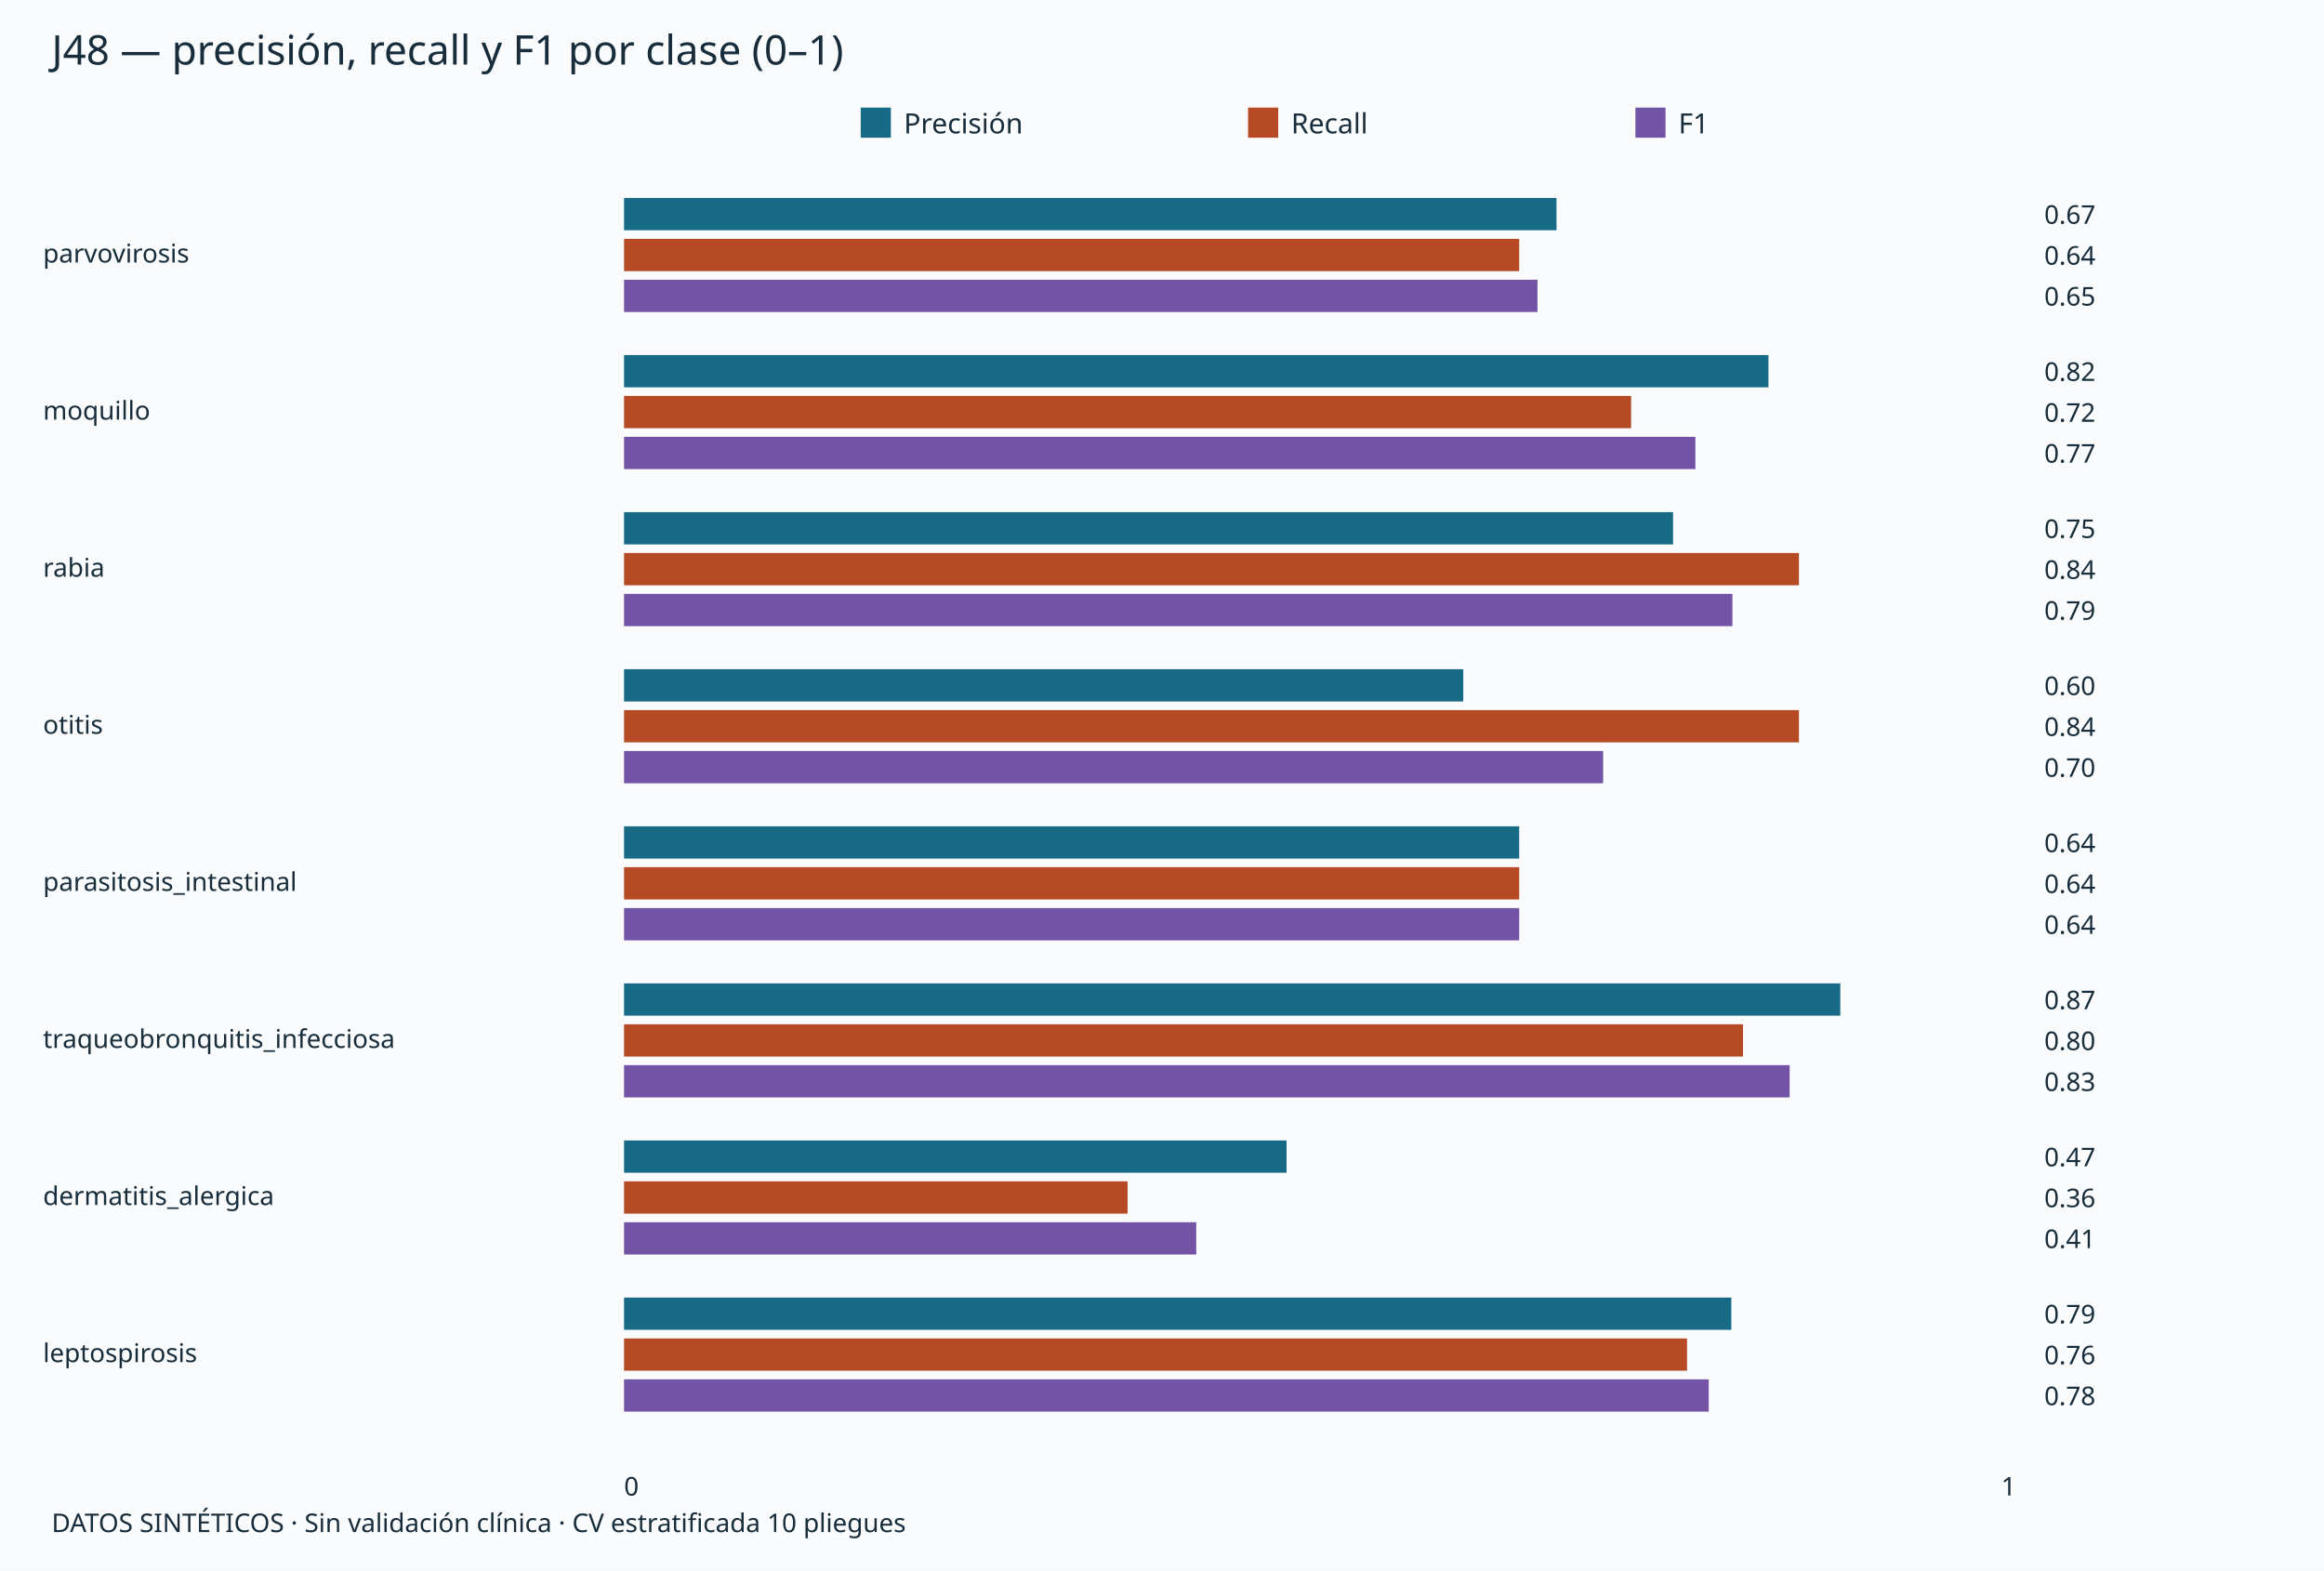
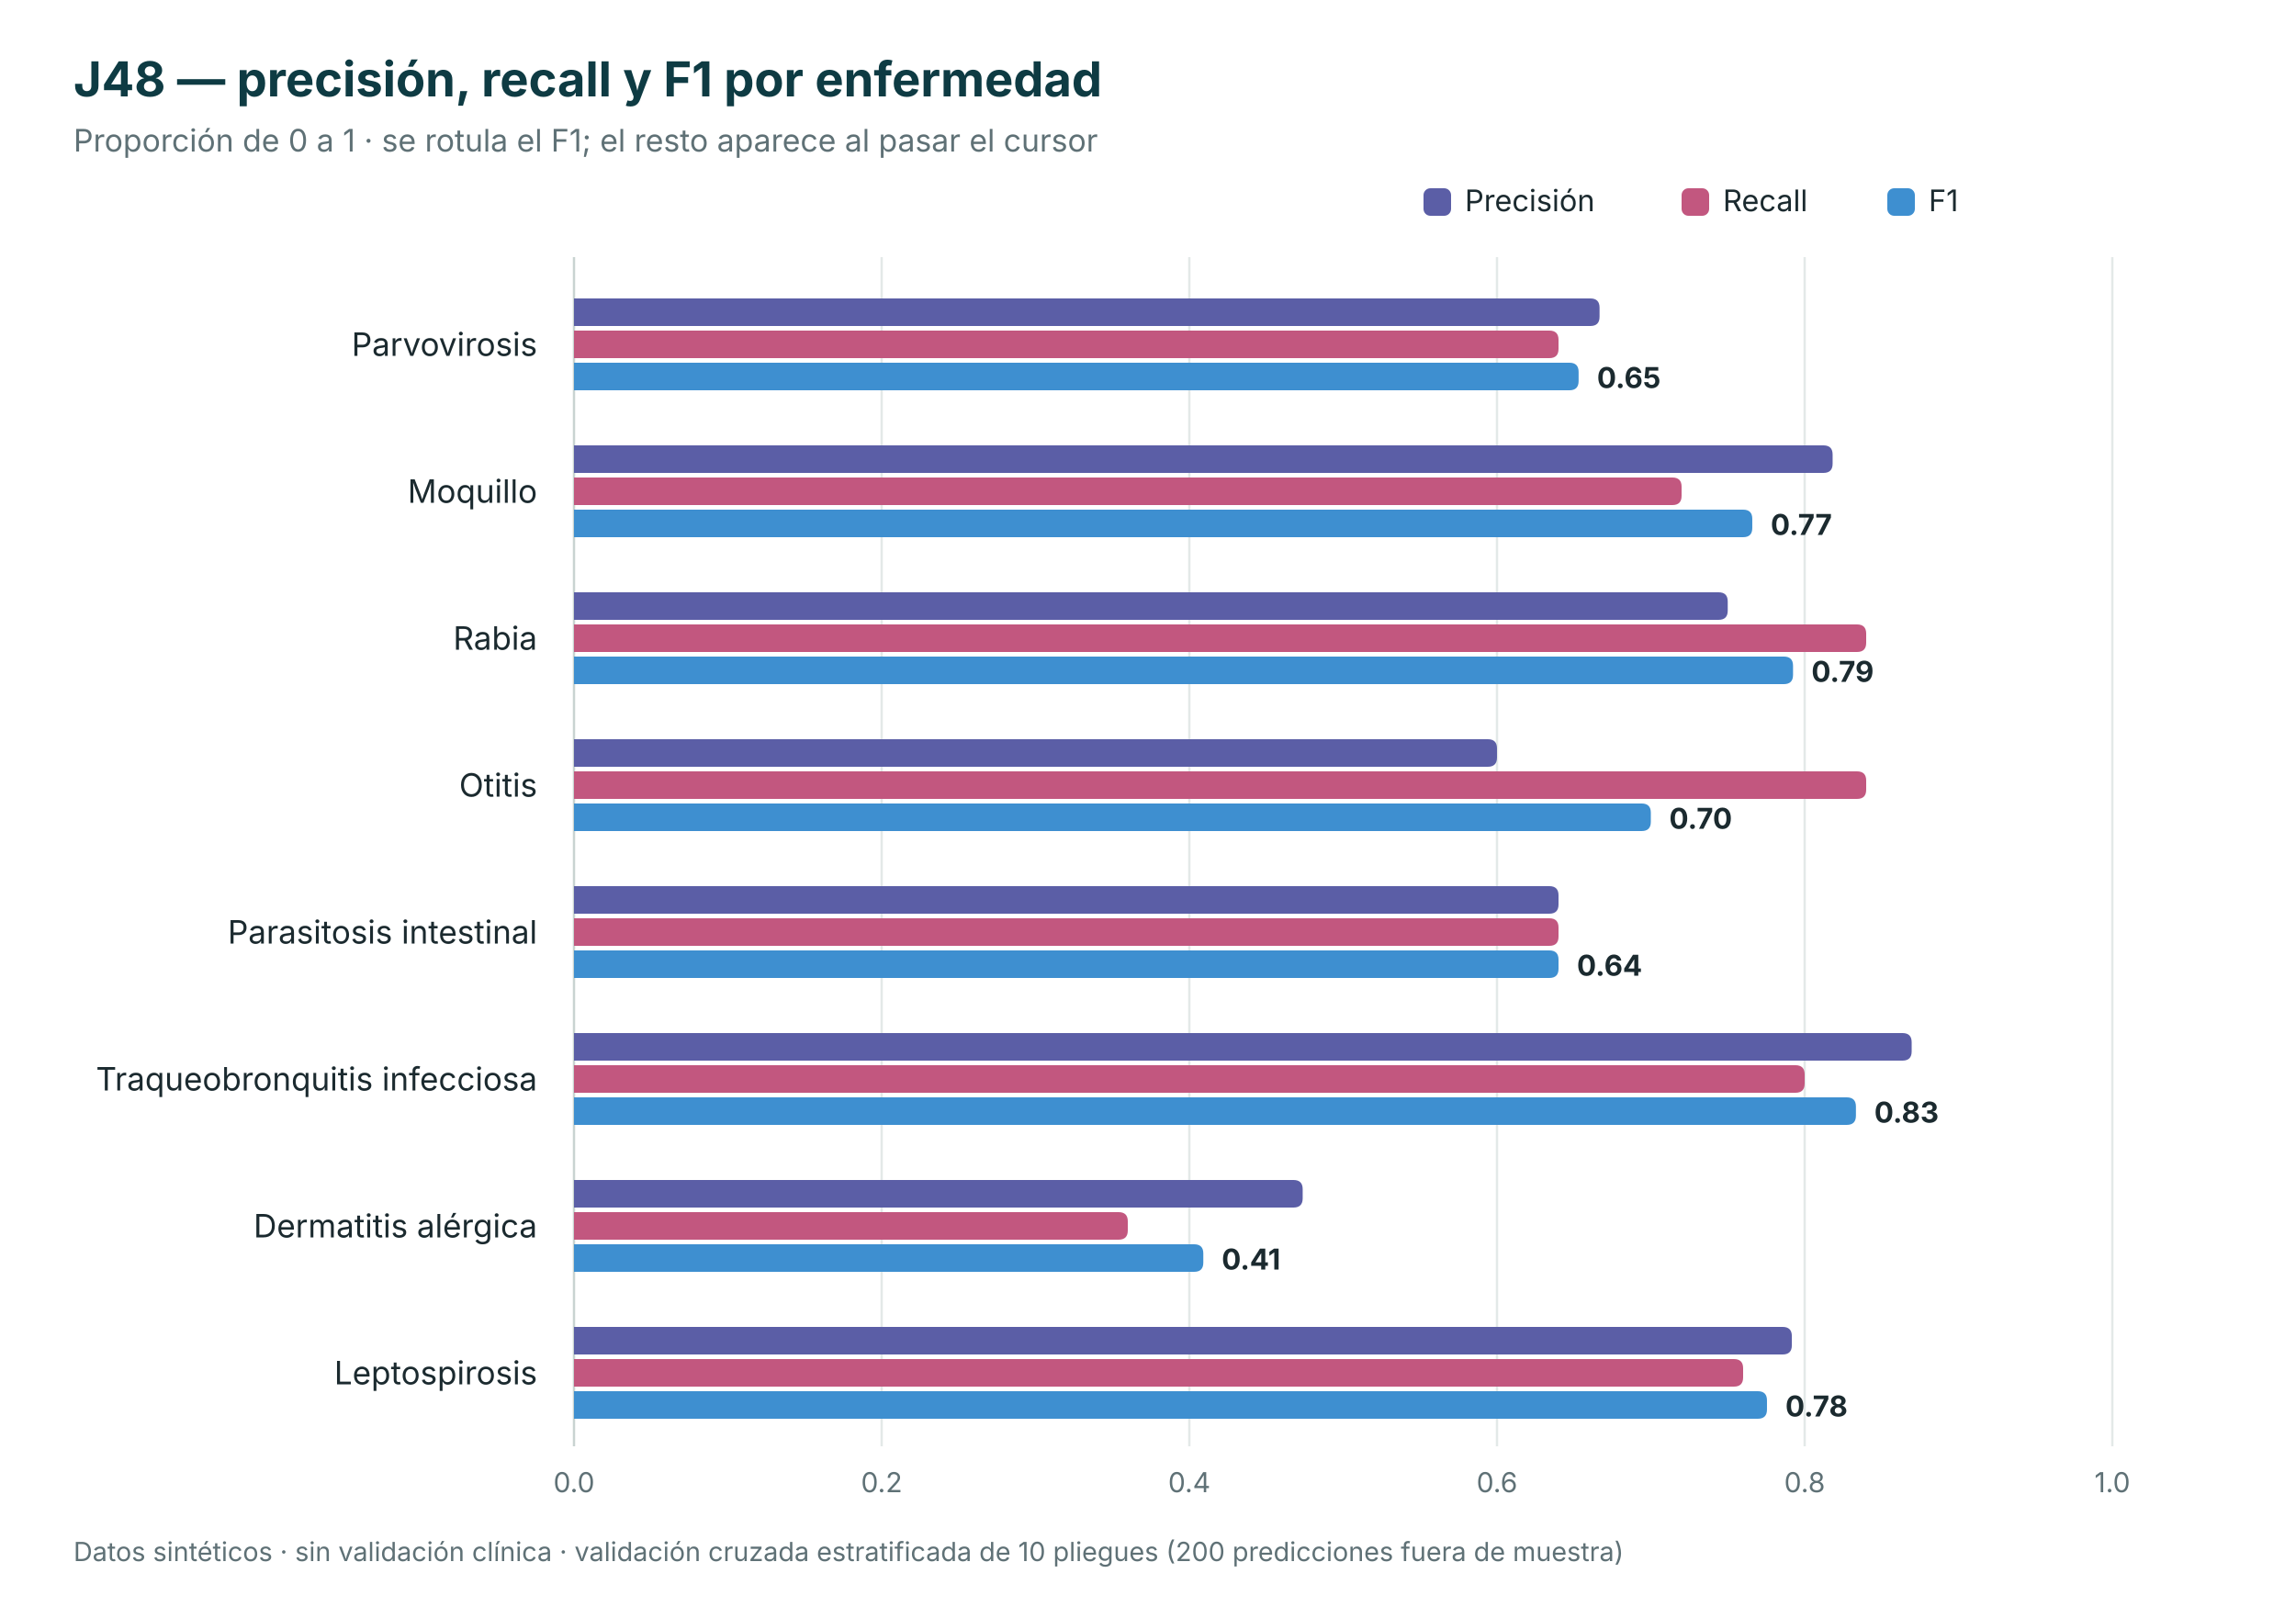
- <svg xmlns="http://www.w3.org/2000/svg" width="1080" height="730" viewBox="0 0 1080 730" role="img">
-   <rect width="100%" height="100%" fill="#fafbfc" />
-   <g font-family="sans-serif" fill="#172d3c">
-     <text x="24.00" y="30.00" font-size="19">J48 — precisión, recall y F1 por clase (0–1)</text>
-     <text x="24.00" y="712.00" font-size="12">DATOS SINTÉTICOS · Sin validación clínica · CV estratificada 10 pliegues</text>
-     <rect x="400.00" y="50.00" width="14.00" height="14.00" fill="#176b87" />
-     <text x="420.00" y="62.00" font-size="13">Precisión</text>
-     <rect x="580.00" y="50.00" width="14.00" height="14.00" fill="#b54a24" />
-     <text x="600.00" y="62.00" font-size="13">Recall</text>
-     <rect x="760.00" y="50.00" width="14.00" height="14.00" fill="#7253a6" />
-     <text x="780.00" y="62.00" font-size="13">F1</text>
-     <text x="20.00" y="122.00" font-size="12">parvovirosis</text>
-     <rect x="290.00" y="92.00" width="433.33" height="15.00" fill="#176b87" />
-     <text x="950.00" y="104.00" font-size="12">0.67</text>
-     <rect x="290.00" y="111.00" width="416.00" height="15.00" fill="#b54a24" />
-     <text x="950.00" y="123.00" font-size="12">0.64</text>
-     <rect x="290.00" y="130.00" width="424.49" height="15.00" fill="#7253a6" />
-     <text x="950.00" y="142.00" font-size="12">0.65</text>
-     <text x="20.00" y="195.00" font-size="12">moquillo</text>
-     <rect x="290.00" y="165.00" width="531.82" height="15.00" fill="#176b87" />
-     <text x="950.00" y="177.00" font-size="12">0.82</text>
-     <rect x="290.00" y="184.00" width="468.00" height="15.00" fill="#b54a24" />
-     <text x="950.00" y="196.00" font-size="12">0.72</text>
-     <rect x="290.00" y="203.00" width="497.87" height="15.00" fill="#7253a6" />
-     <text x="950.00" y="215.00" font-size="12">0.77</text>
-     <text x="20.00" y="268.00" font-size="12">rabia</text>
-     <rect x="290.00" y="238.00" width="487.50" height="15.00" fill="#176b87" />
-     <text x="950.00" y="250.00" font-size="12">0.75</text>
-     <rect x="290.00" y="257.00" width="546.00" height="15.00" fill="#b54a24" />
-     <text x="950.00" y="269.00" font-size="12">0.84</text>
-     <rect x="290.00" y="276.00" width="515.09" height="15.00" fill="#7253a6" />
-     <text x="950.00" y="288.00" font-size="12">0.79</text>
-     <text x="20.00" y="341.00" font-size="12">otitis</text>
-     <rect x="290.00" y="311.00" width="390.00" height="15.00" fill="#176b87" />
-     <text x="950.00" y="323.00" font-size="12">0.60</text>
-     <rect x="290.00" y="330.00" width="546.00" height="15.00" fill="#b54a24" />
-     <text x="950.00" y="342.00" font-size="12">0.84</text>
-     <rect x="290.00" y="349.00" width="455.00" height="15.00" fill="#7253a6" />
-     <text x="950.00" y="361.00" font-size="12">0.70</text>
-     <text x="20.00" y="414.00" font-size="12">parasitosis_intestinal</text>
-     <rect x="290.00" y="384.00" width="416.00" height="15.00" fill="#176b87" />
-     <text x="950.00" y="396.00" font-size="12">0.64</text>
-     <rect x="290.00" y="403.00" width="416.00" height="15.00" fill="#b54a24" />
-     <text x="950.00" y="415.00" font-size="12">0.64</text>
-     <rect x="290.00" y="422.00" width="416.00" height="15.00" fill="#7253a6" />
-     <text x="950.00" y="434.00" font-size="12">0.64</text>
-     <text x="20.00" y="487.00" font-size="12">traqueobronquitis_infecciosa</text>
-     <rect x="290.00" y="457.00" width="565.22" height="15.00" fill="#176b87" />
-     <text x="950.00" y="469.00" font-size="12">0.87</text>
-     <rect x="290.00" y="476.00" width="520.00" height="15.00" fill="#b54a24" />
-     <text x="950.00" y="488.00" font-size="12">0.80</text>
-     <rect x="290.00" y="495.00" width="541.67" height="15.00" fill="#7253a6" />
-     <text x="950.00" y="507.00" font-size="12">0.83</text>
-     <text x="20.00" y="560.00" font-size="12">dermatitis_alergica</text>
-     <rect x="290.00" y="530.00" width="307.89" height="15.00" fill="#176b87" />
-     <text x="950.00" y="542.00" font-size="12">0.47</text>
-     <rect x="290.00" y="549.00" width="234.00" height="15.00" fill="#b54a24" />
-     <text x="950.00" y="561.00" font-size="12">0.36</text>
-     <rect x="290.00" y="568.00" width="265.91" height="15.00" fill="#7253a6" />
-     <text x="950.00" y="580.00" font-size="12">0.41</text>
-     <text x="20.00" y="633.00" font-size="12">leptospirosis</text>
-     <rect x="290.00" y="603.00" width="514.58" height="15.00" fill="#176b87" />
-     <text x="950.00" y="615.00" font-size="12">0.79</text>
-     <rect x="290.00" y="622.00" width="494.00" height="15.00" fill="#b54a24" />
-     <text x="950.00" y="634.00" font-size="12">0.76</text>
-     <rect x="290.00" y="641.00" width="504.08" height="15.00" fill="#7253a6" />
-     <text x="950.00" y="653.00" font-size="12">0.78</text>
-     <text x="290.00" y="695.00" font-size="12">0</text>
-     <text x="930.00" y="695.00" font-size="12">1</text>
+ <svg xmlns="http://www.w3.org/2000/svg" width="1000" height="700" viewBox="0 0 1000 700" role="img" aria-label="J48 — precisión, recall y F1 por enfermedad">
+   <rect width="100%" height="100%" fill="#FFFFFF" />
+   <g font-family="Inter, 'Segoe UI', Helvetica, Arial, sans-serif" fill="#1B2A2F">
+     <text x="32.00" y="42.00" font-size="21.00" fill="#0E3B43" font-weight="bold" text-anchor="start">J48 — precisión, recall y F1 por enfermedad</text>
+     <text x="32.00" y="66.00" font-size="13.50" fill="#5F7176" font-weight="normal" text-anchor="start">Proporción de 0 a 1 · se rotula el F1; el resto aparece al pasar el cursor</text>
+     <text x="32.00" y="680.00" font-size="11.50" fill="#5F7176" font-weight="normal" text-anchor="start">Datos sintéticos · sin validación clínica · validación cruzada estratificada de 10 pliegues (200 predicciones fuera de muestra)</text>
+     <rect x="620.00" y="82.00" width="12" height="12" rx="3" fill="#5B5EA6" />
+     <text x="638.00" y="92.00" font-size="13.00" fill="#1B2A2F" font-weight="normal" text-anchor="start">Precisión</text>
+     <rect x="732.40" y="82.00" width="12" height="12" rx="3" fill="#C2577F" />
+     <text x="750.40" y="92.00" font-size="13.00" fill="#1B2A2F" font-weight="normal" text-anchor="start">Recall</text>
+     <rect x="822.00" y="82.00" width="12" height="12" rx="3" fill="#3E8FD0" />
+     <text x="840.00" y="92.00" font-size="13.00" fill="#1B2A2F" font-weight="normal" text-anchor="start">F1</text>
+     <line x1="250.00" y1="112.00" x2="250.00" y2="630.00" stroke="#C9D3D1" stroke-width="1" />
+     <text x="250.00" y="650.00" font-size="12.00" fill="#5F7176" font-weight="normal" text-anchor="middle">0.0</text>
+     <line x1="384.00" y1="112.00" x2="384.00" y2="630.00" stroke="#E3E9E8" stroke-width="1" />
+     <text x="384.00" y="650.00" font-size="12.00" fill="#5F7176" font-weight="normal" text-anchor="middle">0.2</text>
+     <line x1="518.00" y1="112.00" x2="518.00" y2="630.00" stroke="#E3E9E8" stroke-width="1" />
+     <text x="518.00" y="650.00" font-size="12.00" fill="#5F7176" font-weight="normal" text-anchor="middle">0.4</text>
+     <line x1="652.00" y1="112.00" x2="652.00" y2="630.00" stroke="#E3E9E8" stroke-width="1" />
+     <text x="652.00" y="650.00" font-size="12.00" fill="#5F7176" font-weight="normal" text-anchor="middle">0.6</text>
+     <line x1="786.00" y1="112.00" x2="786.00" y2="630.00" stroke="#E3E9E8" stroke-width="1" />
+     <text x="786.00" y="650.00" font-size="12.00" fill="#5F7176" font-weight="normal" text-anchor="middle">0.8</text>
+     <line x1="920.00" y1="112.00" x2="920.00" y2="630.00" stroke="#E3E9E8" stroke-width="1" />
+     <text x="920.00" y="650.00" font-size="12.00" fill="#5F7176" font-weight="normal" text-anchor="middle">1.0</text>
+     <text x="234.00" y="155.00" font-size="14.00" fill="#1B2A2F" font-weight="normal" text-anchor="end">Parvovirosis</text>
+     <path d="M250.00,130.00 H692.67 Q696.67,130.00 696.67,134.00 V138.00 Q696.67,142.00 692.67,142.00 H250.00 Z" fill="#5B5EA6" />
+     <path d="M250.00,144.00 H674.80 Q678.80,144.00 678.80,148.00 V152.00 Q678.80,156.00 674.80,156.00 H250.00 Z" fill="#C2577F" />
+     <path d="M250.00,158.00 H683.55 Q687.55,158.00 687.55,162.00 V166.00 Q687.55,170.00 683.55,170.00 H250.00 Z" fill="#3E8FD0" />
+     <text x="695.55" y="169.00" font-size="12.50" fill="#1B2A2F" font-weight="bold" text-anchor="start">0.65</text>
+     <text x="234.00" y="219.00" font-size="14.00" fill="#1B2A2F" font-weight="normal" text-anchor="end">Moquillo</text>
+     <path d="M250.00,194.00 H794.18 Q798.18,194.00 798.18,198.00 V202.00 Q798.18,206.00 794.18,206.00 H250.00 Z" fill="#5B5EA6" />
+     <path d="M250.00,208.00 H728.40 Q732.40,208.00 732.40,212.00 V216.00 Q732.40,220.00 728.40,220.00 H250.00 Z" fill="#C2577F" />
+     <path d="M250.00,222.00 H759.19 Q763.19,222.00 763.19,226.00 V230.00 Q763.19,234.00 759.19,234.00 H250.00 Z" fill="#3E8FD0" />
+     <text x="771.19" y="233.00" font-size="12.50" fill="#1B2A2F" font-weight="bold" text-anchor="start">0.77</text>
+     <text x="234.00" y="283.00" font-size="14.00" fill="#1B2A2F" font-weight="normal" text-anchor="end">Rabia</text>
+     <path d="M250.00,258.00 H748.50 Q752.50,258.00 752.50,262.00 V266.00 Q752.50,270.00 748.50,270.00 H250.00 Z" fill="#5B5EA6" />
+     <path d="M250.00,272.00 H808.80 Q812.80,272.00 812.80,276.00 V280.00 Q812.80,284.00 808.80,284.00 H250.00 Z" fill="#C2577F" />
+     <path d="M250.00,286.00 H776.94 Q780.94,286.00 780.94,290.00 V294.00 Q780.94,298.00 776.94,298.00 H250.00 Z" fill="#3E8FD0" />
+     <text x="788.94" y="297.00" font-size="12.50" fill="#1B2A2F" font-weight="bold" text-anchor="start">0.79</text>
+     <text x="234.00" y="347.00" font-size="14.00" fill="#1B2A2F" font-weight="normal" text-anchor="end">Otitis</text>
+     <path d="M250.00,322.00 H648.00 Q652.00,322.00 652.00,326.00 V330.00 Q652.00,334.00 648.00,334.00 H250.00 Z" fill="#5B5EA6" />
+     <path d="M250.00,336.00 H808.80 Q812.80,336.00 812.80,340.00 V344.00 Q812.80,348.00 808.80,348.00 H250.00 Z" fill="#C2577F" />
+     <path d="M250.00,350.00 H715.00 Q719.00,350.00 719.00,354.00 V358.00 Q719.00,362.00 715.00,362.00 H250.00 Z" fill="#3E8FD0" />
+     <text x="727.00" y="361.00" font-size="12.50" fill="#1B2A2F" font-weight="bold" text-anchor="start">0.70</text>
+     <text x="234.00" y="411.00" font-size="14.00" fill="#1B2A2F" font-weight="normal" text-anchor="end">Parasitosis intestinal</text>
+     <path d="M250.00,386.00 H674.80 Q678.80,386.00 678.80,390.00 V394.00 Q678.80,398.00 674.80,398.00 H250.00 Z" fill="#5B5EA6" />
+     <path d="M250.00,400.00 H674.80 Q678.80,400.00 678.80,404.00 V408.00 Q678.80,412.00 674.80,412.00 H250.00 Z" fill="#C2577F" />
+     <path d="M250.00,414.00 H674.80 Q678.80,414.00 678.80,418.00 V422.00 Q678.80,426.00 674.80,426.00 H250.00 Z" fill="#3E8FD0" />
+     <text x="686.80" y="425.00" font-size="12.50" fill="#1B2A2F" font-weight="bold" text-anchor="start">0.64</text>
+     <text x="234.00" y="475.00" font-size="14.00" fill="#1B2A2F" font-weight="normal" text-anchor="end">Traqueobronquitis infecciosa</text>
+     <path d="M250.00,450.00 H828.61 Q832.61,450.00 832.61,454.00 V458.00 Q832.61,462.00 828.61,462.00 H250.00 Z" fill="#5B5EA6" />
+     <path d="M250.00,464.00 H782.00 Q786.00,464.00 786.00,468.00 V472.00 Q786.00,476.00 782.00,476.00 H250.00 Z" fill="#C2577F" />
+     <path d="M250.00,478.00 H804.33 Q808.33,478.00 808.33,482.00 V486.00 Q808.33,490.00 804.33,490.00 H250.00 Z" fill="#3E8FD0" />
+     <text x="816.33" y="489.00" font-size="12.50" fill="#1B2A2F" font-weight="bold" text-anchor="start">0.83</text>
+     <text x="234.00" y="539.00" font-size="14.00" fill="#1B2A2F" font-weight="normal" text-anchor="end">Dermatitis alérgica</text>
+     <path d="M250.00,514.00 H563.37 Q567.37,514.00 567.37,518.00 V522.00 Q567.37,526.00 563.37,526.00 H250.00 Z" fill="#5B5EA6" />
+     <path d="M250.00,528.00 H487.20 Q491.20,528.00 491.20,532.00 V536.00 Q491.20,540.00 487.20,540.00 H250.00 Z" fill="#C2577F" />
+     <path d="M250.00,542.00 H520.09 Q524.09,542.00 524.09,546.00 V550.00 Q524.09,554.00 520.09,554.00 H250.00 Z" fill="#3E8FD0" />
+     <text x="532.09" y="553.00" font-size="12.50" fill="#1B2A2F" font-weight="bold" text-anchor="start">0.41</text>
+     <text x="234.00" y="603.00" font-size="14.00" fill="#1B2A2F" font-weight="normal" text-anchor="end">Leptospirosis</text>
+     <path d="M250.00,578.00 H776.42 Q780.42,578.00 780.42,582.00 V586.00 Q780.42,590.00 776.42,590.00 H250.00 Z" fill="#5B5EA6" />
+     <path d="M250.00,592.00 H755.20 Q759.20,592.00 759.20,596.00 V600.00 Q759.20,604.00 755.20,604.00 H250.00 Z" fill="#C2577F" />
+     <path d="M250.00,606.00 H765.59 Q769.59,606.00 769.59,610.00 V614.00 Q769.59,618.00 765.59,618.00 H250.00 Z" fill="#3E8FD0" />
+     <text x="777.59" y="617.00" font-size="12.50" fill="#1B2A2F" font-weight="bold" text-anchor="start">0.78</text>
  </g>
</svg>
